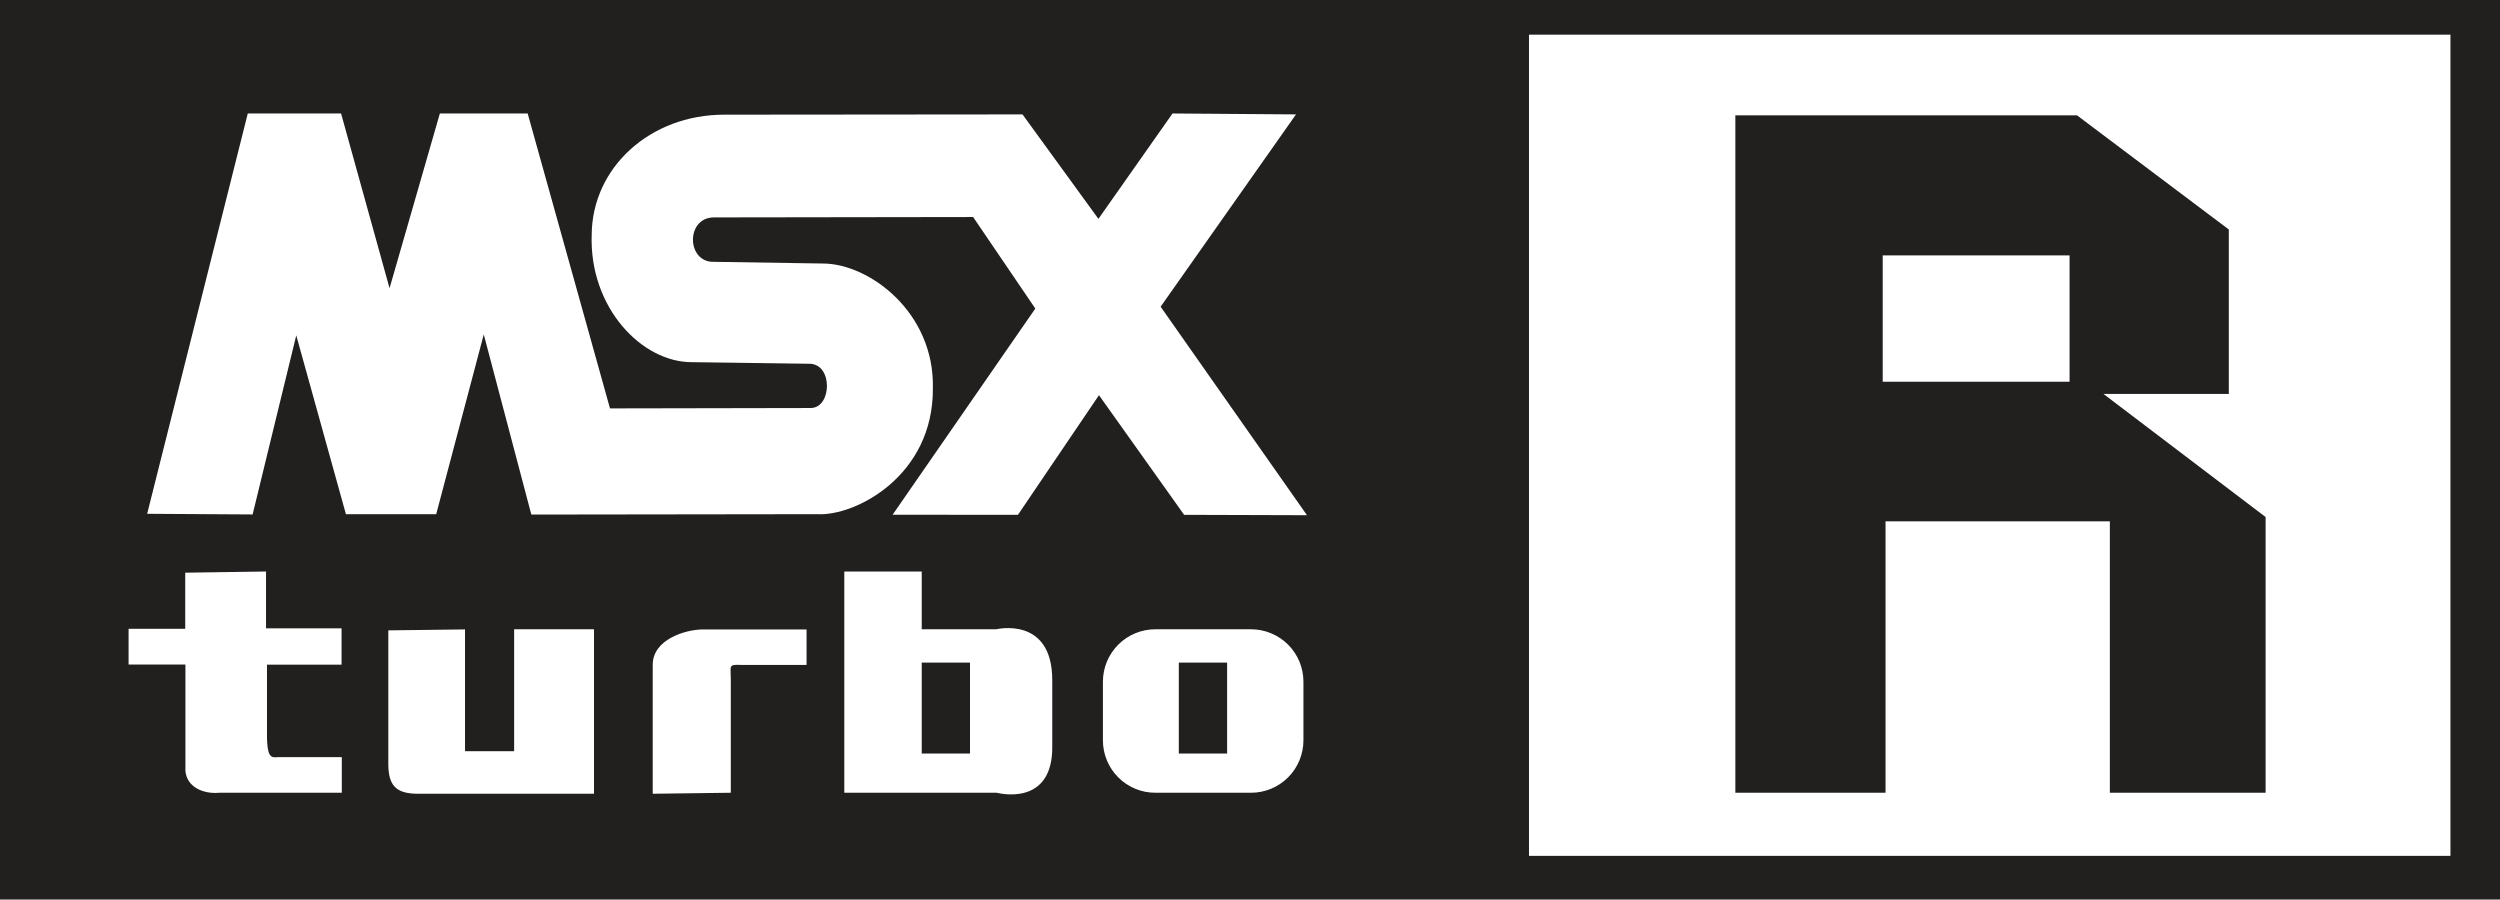
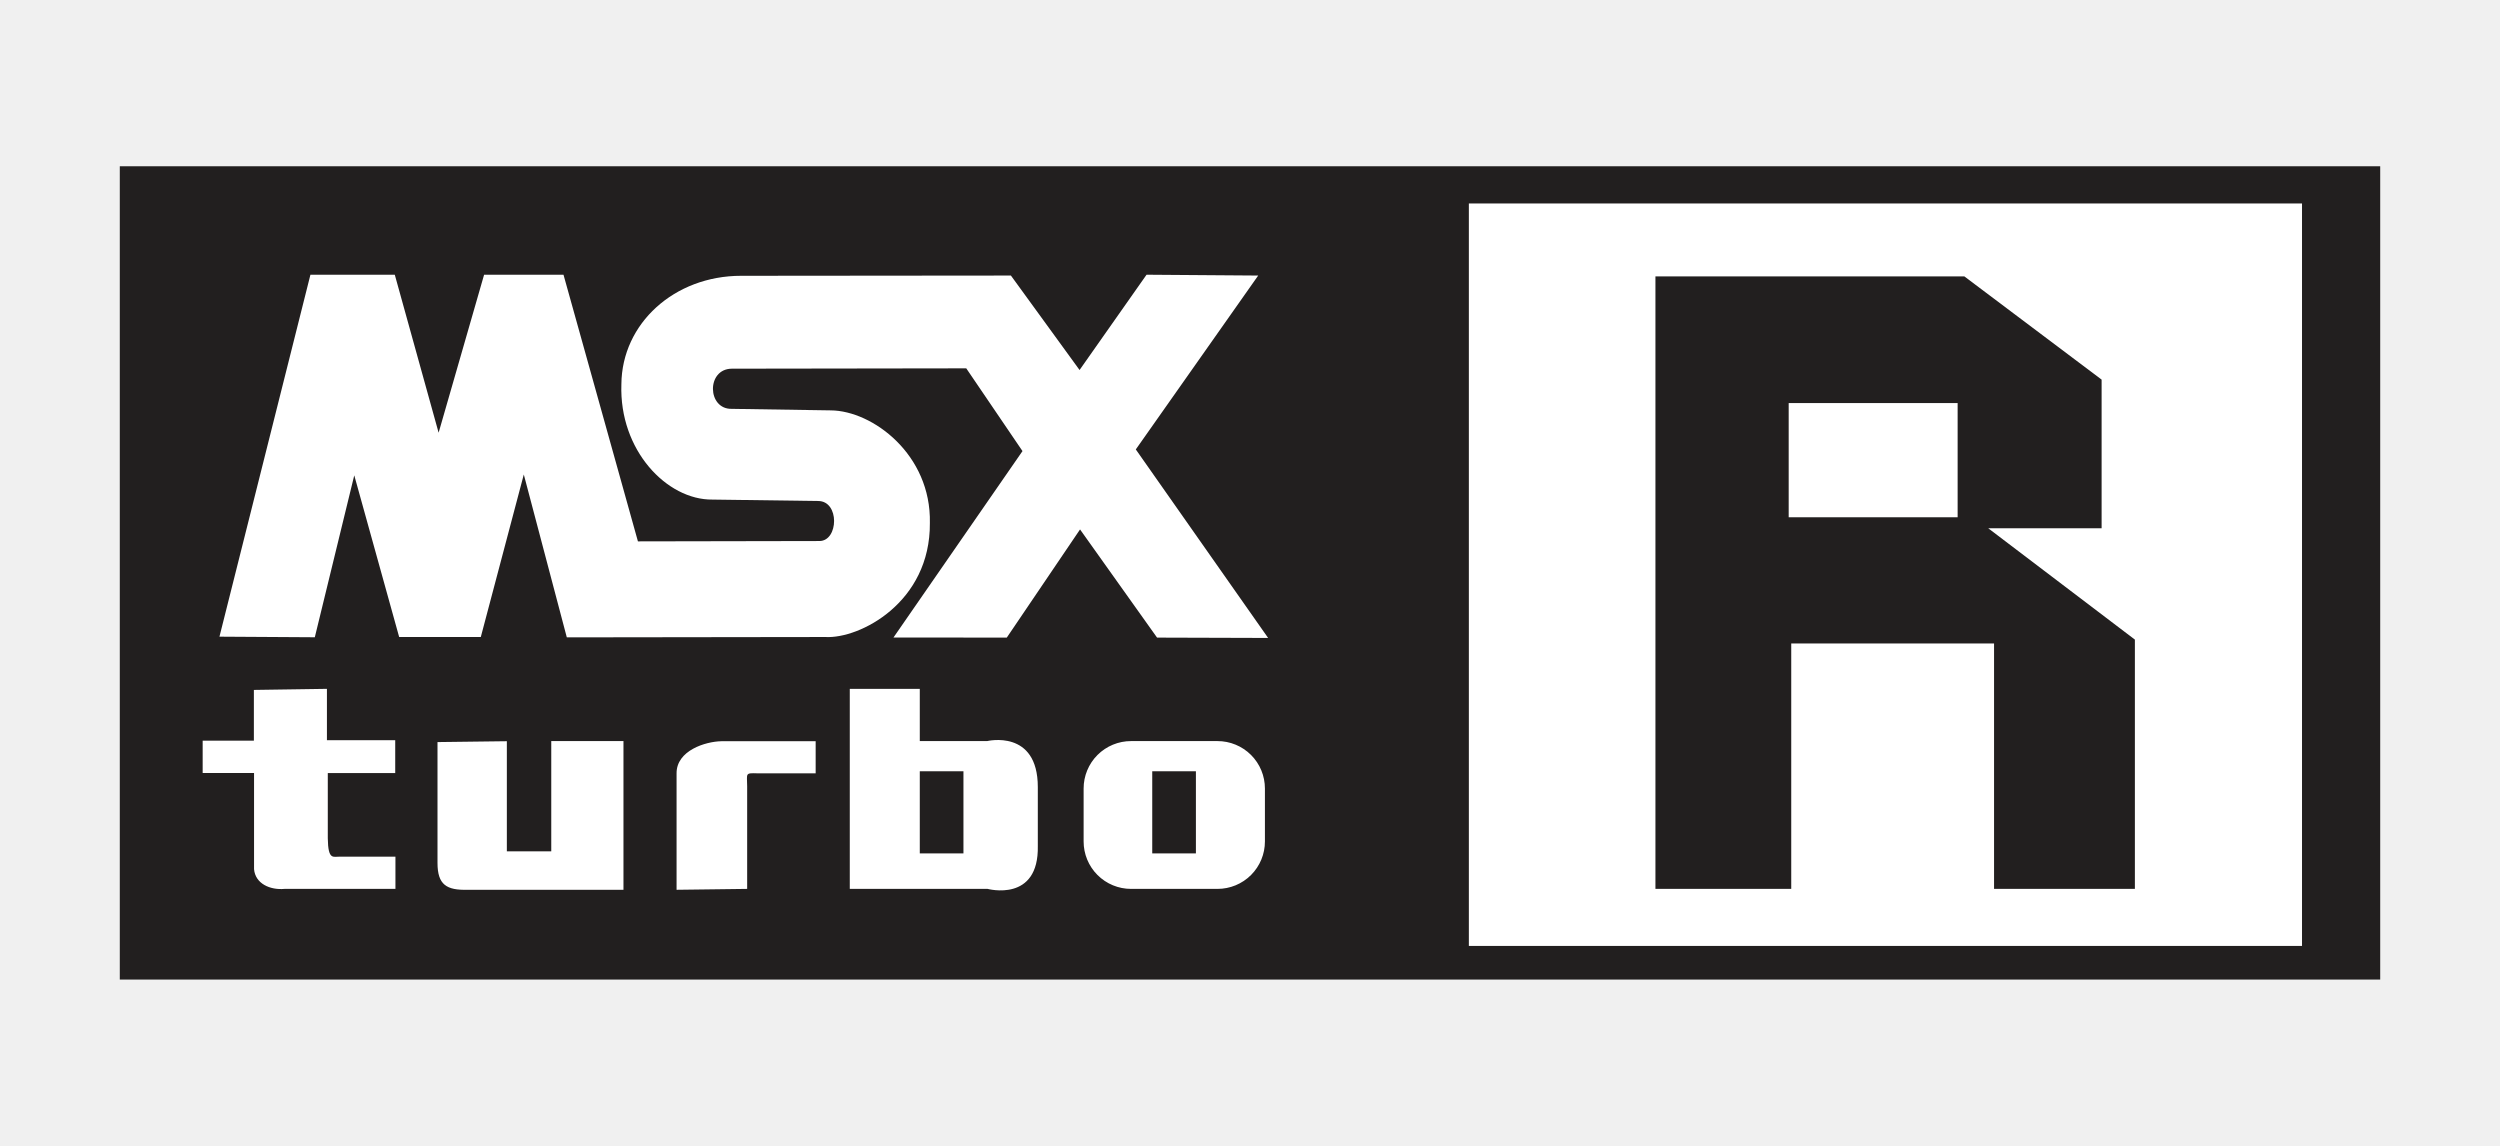
- <svg xmlns="http://www.w3.org/2000/svg" height="156.154" viewBox="0 0 564.2 203" width="434">
-   <text fill="#ef00eb" font-family="TrasksHand" font-size="2" stroke="#0105ff" stroke-width="2.5" x="265.466" y="141.852">
-     <tspan fill="#fafafa" fill-opacity=".4" stroke="none" x="265.466" y="141.852">John Loreth 2022</tspan>
-   </text>
-   <path d="M0 0h564.2v203H0z" fill="#221f1f" />
-   <g fill="#fff">
-     <path d="M345.062 7.822h207.955V193.15H345.062zM33.211 115.954 55.918 25.61h21.055l10.941 39.434L99.267 25.61h19.817l18.578 66.557 45.329-.086c4.758-.047 5.05-9.992-.353-9.99l-26.397-.356c-11.336.111-23.29-12.284-22.707-28.793.12-15.142 13.185-27.067 29.896-27.062l67.33-.062 17.134 23.577 16.72-23.785 27.867.208-30.55 43.399 33.028 47.056-27.722-.086-19.222-27.002-18.287 27.002-28.28-.026 32.202-46.527-14.037-20.656-58.529.086c-6.387.06-6.153 10.216.05 10.026l24.661.381c10.422.068 25.1 11.015 24.736 28.106.159 19.87-17.546 28.946-26.07 28.462l-64.551.087-10.734-40.65-10.734 40.563H78.066L66.859 75.685l-9.848 40.416zM41.803 129.246v12.66H29.02v8.07h12.826v24.004c.306 3.621 3.997 5.257 7.606 4.928h27.686v-8.039H63.316c-1.66-.093-2.988 1.066-3.063-4.598V150h16.83v-8.205H60.037v-12.82zM87.636 142.263v30.18c.005 5.445 2.278 6.822 7.49 6.688h38.927v-37.116H116.03v27.523h-11.085v-27.491zM164.927 178.908v-25.636c-.017-3.216-.614-3.32 2.646-3.207h14.45v-8.014h-23.526c-3.944.065-11.24 2.307-11.19 8.03v29.05zM190.54 128.99v49.918h34.401c.05 0 12.841 3.474 12.532-10.748v-14.672c0-14.538-12.649-11.472-12.649-11.472h-16.81V128.99zm17.474 20.551h10.898v20.512h-10.898zM260.762 142.016a11.829 11.829 0 0 0-11.856 11.855v13.18a11.83 11.83 0 0 0 11.856 11.857h21.54a11.832 11.832 0 0 0 11.858-11.857v-13.18a11.83 11.83 0 0 0-11.857-11.855zm5.273 7.525h10.899v20.512h-10.899z" />
+ <svg xmlns="http://www.w3.org/2000/svg" height="220" viewBox="0 0 624 286" width="480" version="1.1" id="svg3">
+   <defs id="defs3" />
+   <g fill="#ffffff" id="g2" transform="translate(21.56453,42.95952)">
+     <path d="M 8.335,-1.46 H 572.535 V 201.54 H 8.335 Z" fill="#221f1f" id="path1" />
+     <path d="M 345.062,7.822 H 553.017 V 193.15 H 345.062 Z M 33.211,115.954 55.918,25.61 H 76.973 L 87.914,65.044 99.267,25.61 h 19.817 l 18.578,66.557 45.329,-0.086 c 4.758,-0.047 5.05,-9.992 -0.353,-9.99 L 156.241,81.735 C 144.905,81.846 132.951,69.451 133.534,52.942 133.654,37.8 146.719,25.875 163.43,25.88 l 67.33,-0.062 17.134,23.577 16.72,-23.785 27.867,0.208 -30.55,43.399 33.028,47.056 -27.722,-0.086 -19.222,-27.002 -18.287,27.002 -28.28,-0.026 32.202,-46.527 -14.037,-20.656 -58.529,0.086 c -6.387,0.06 -6.153,10.216 0.05,10.026 l 24.661,0.381 c 10.422,0.068 25.1,11.015 24.736,28.106 0.159,19.87 -17.546,28.946 -26.07,28.462 l -64.551,0.087 -10.734,-40.65 -10.734,40.563 H 78.066 L 66.859,75.685 57.011,116.101 Z m 8.592,13.292 v 12.66 H 29.02 v 8.07 h 12.826 v 24.004 c 0.306,3.621 3.997,5.257 7.606,4.928 h 27.686 v -8.039 H 63.316 c -1.66,-0.093 -2.988,1.066 -3.063,-4.598 V 150 h 16.83 v -8.205 H 60.037 v -12.82 z m 45.833,13.017 v 30.18 c 0.005,5.445 2.278,6.822 7.49,6.688 h 38.927 V 142.015 H 116.03 v 27.523 h -11.085 v -27.491 z m 77.291,36.645 v -25.636 c -0.017,-3.216 -0.614,-3.32 2.646,-3.207 h 14.45 v -8.014 h -23.526 c -3.944,0.065 -11.24,2.307 -11.19,8.03 v 29.05 z M 190.54,128.99 v 49.918 h 34.401 c 0.05,0 12.841,3.474 12.532,-10.748 v -14.672 c 0,-14.538 -12.649,-11.472 -12.649,-11.472 h -16.81 V 128.99 Z m 17.474,20.551 h 10.898 v 20.512 h -10.898 z m 52.748,-7.525 a 11.829,11.829 0 0 0 -11.856,11.855 v 13.18 a 11.83,11.83 0 0 0 11.856,11.857 h 21.54 a 11.832,11.832 0 0 0 11.858,-11.857 v -13.18 a 11.83,11.83 0 0 0 -11.857,-11.855 z m 5.273,7.525 h 10.899 v 20.512 h -10.899 z" id="path2" />
+     <path d="m 391.633,26.027 v 152.881 h 33.896 v -61.254 h 50.623 v 61.254 h 35.15 V 116.686 L 474.703,88.898 h 28.295 V 51.793 L 468.734,26.027 Z m 33.258,31.614 h 42.17 v 28.502 h -42.17 z" fill="#221f1f" id="path3" />
  </g>
-   <path d="M391.633 26.027v152.881h33.896v-61.254h50.623v61.254h35.15v-62.222l-36.599-27.788h28.295V51.793l-34.264-25.766zm33.258 31.614h42.17v28.502h-42.17z" fill="#221f1f" />
</svg>
